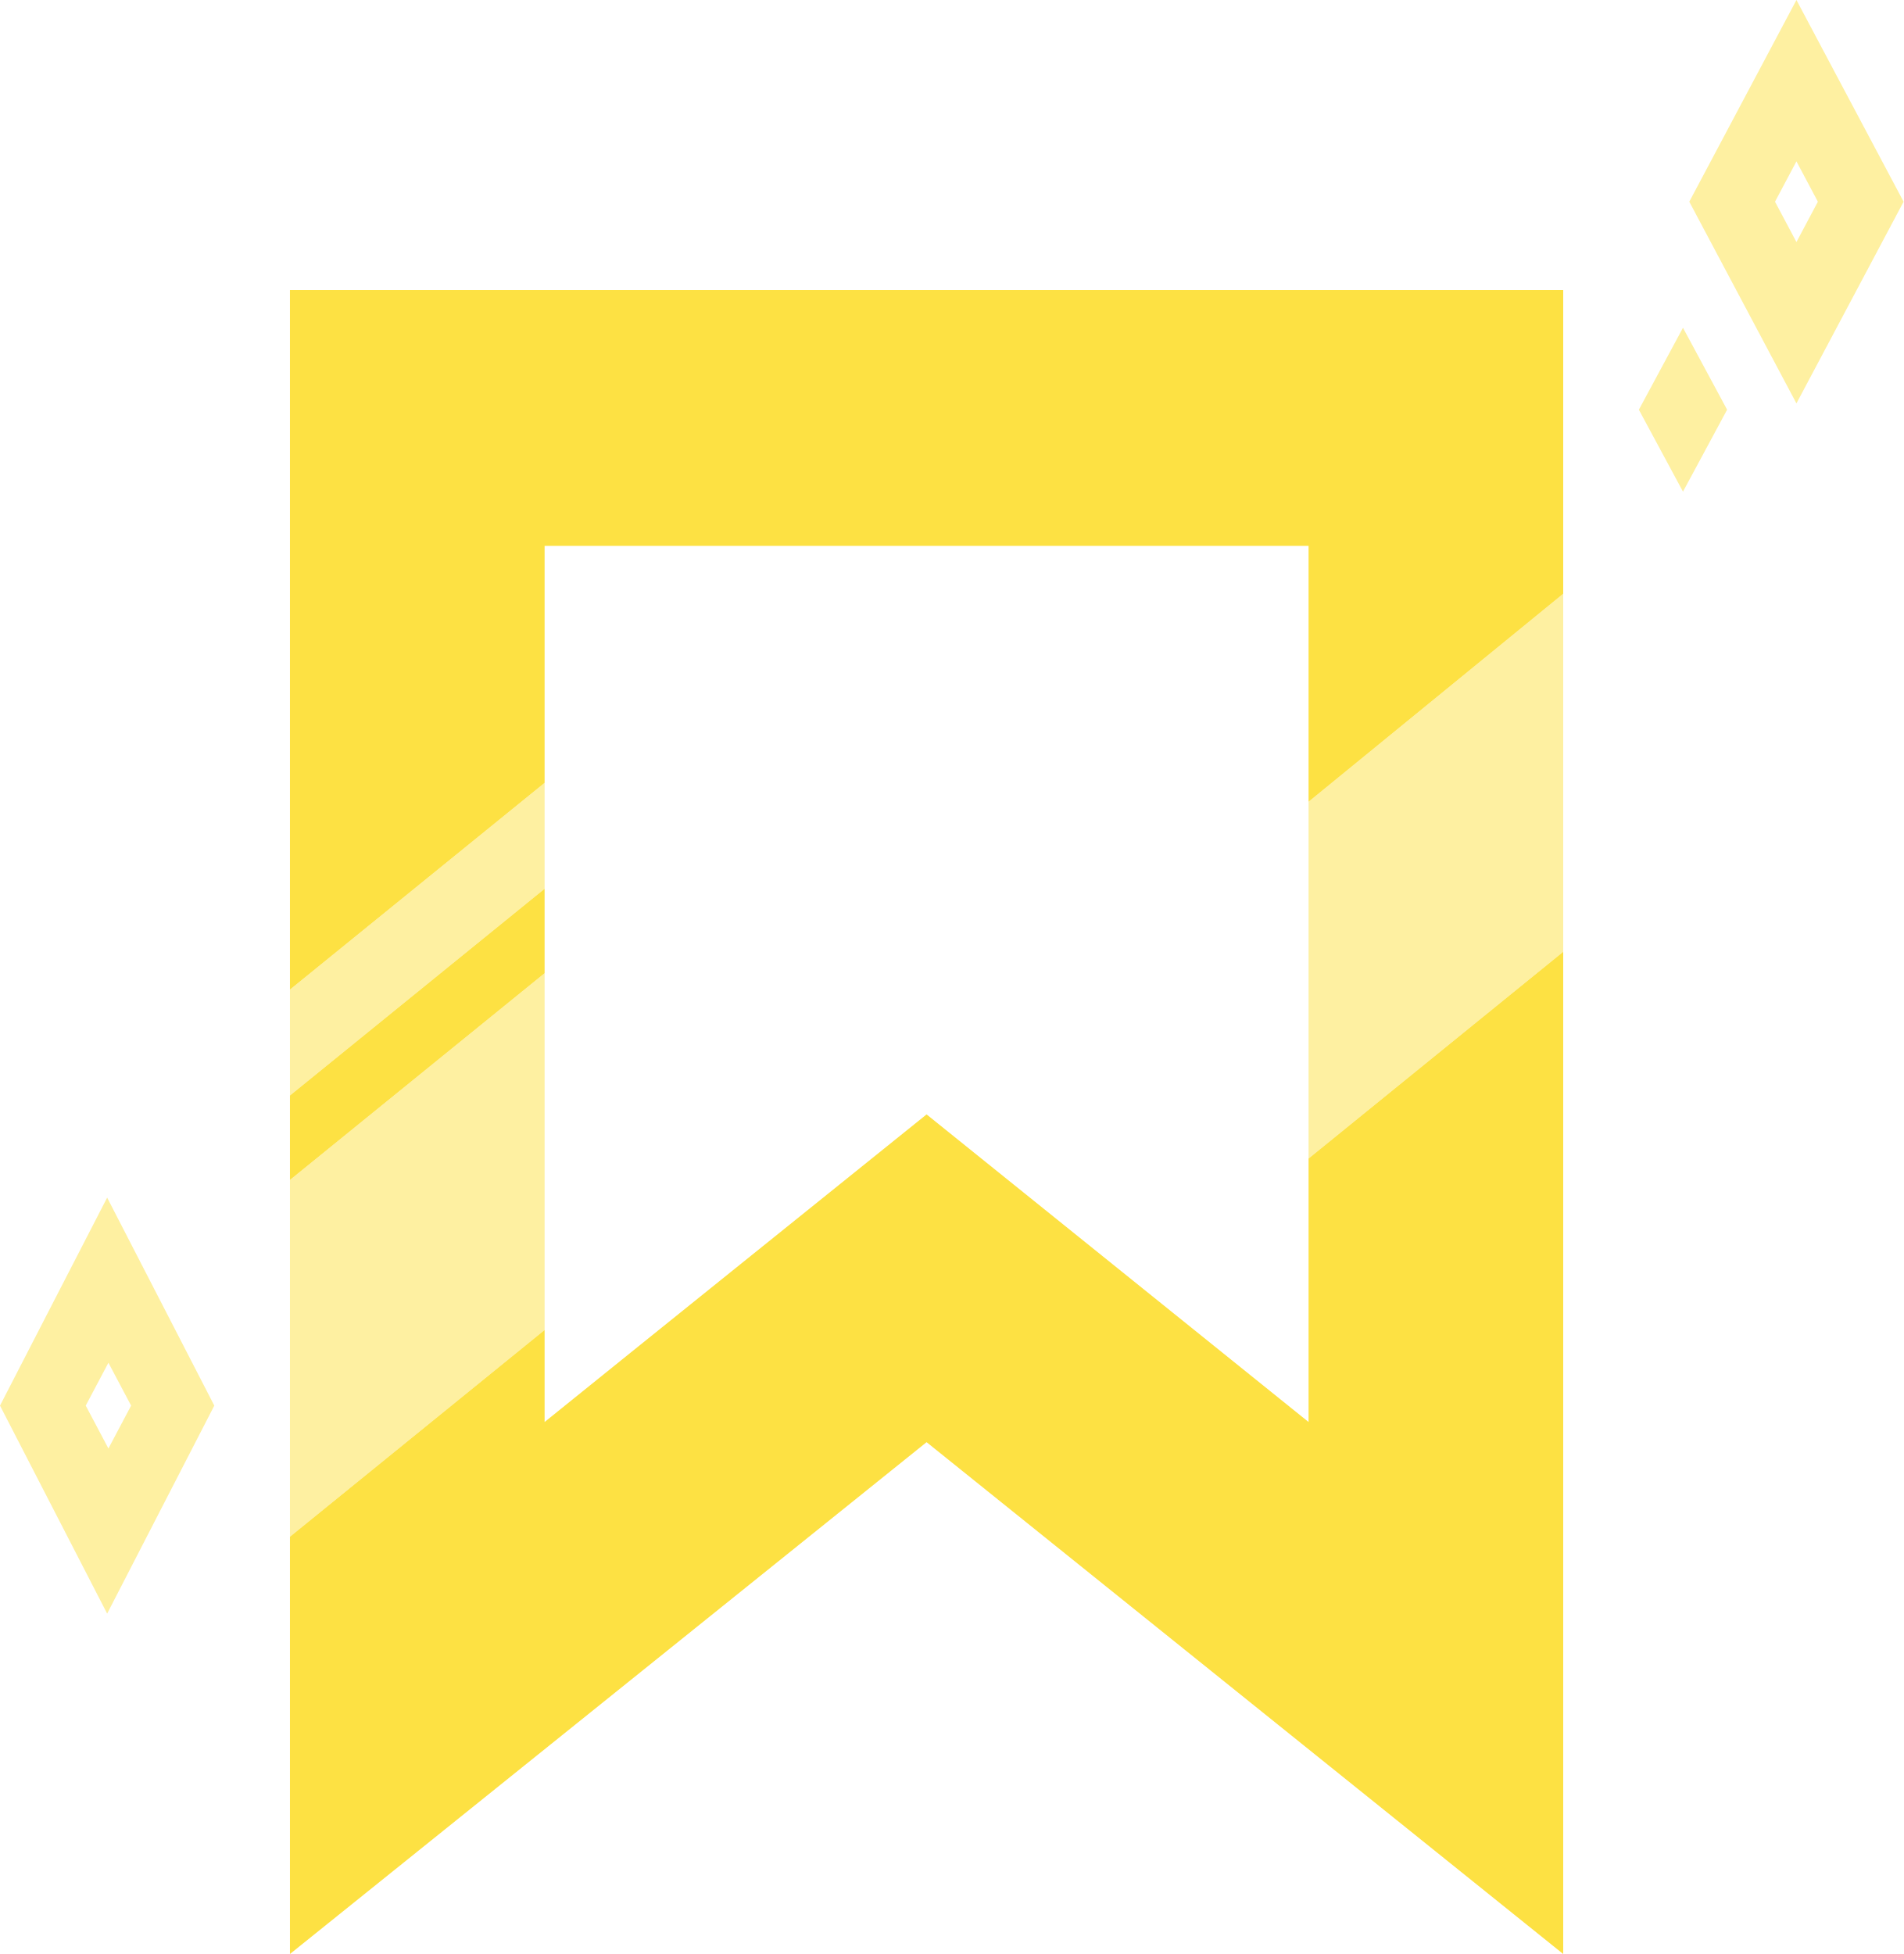
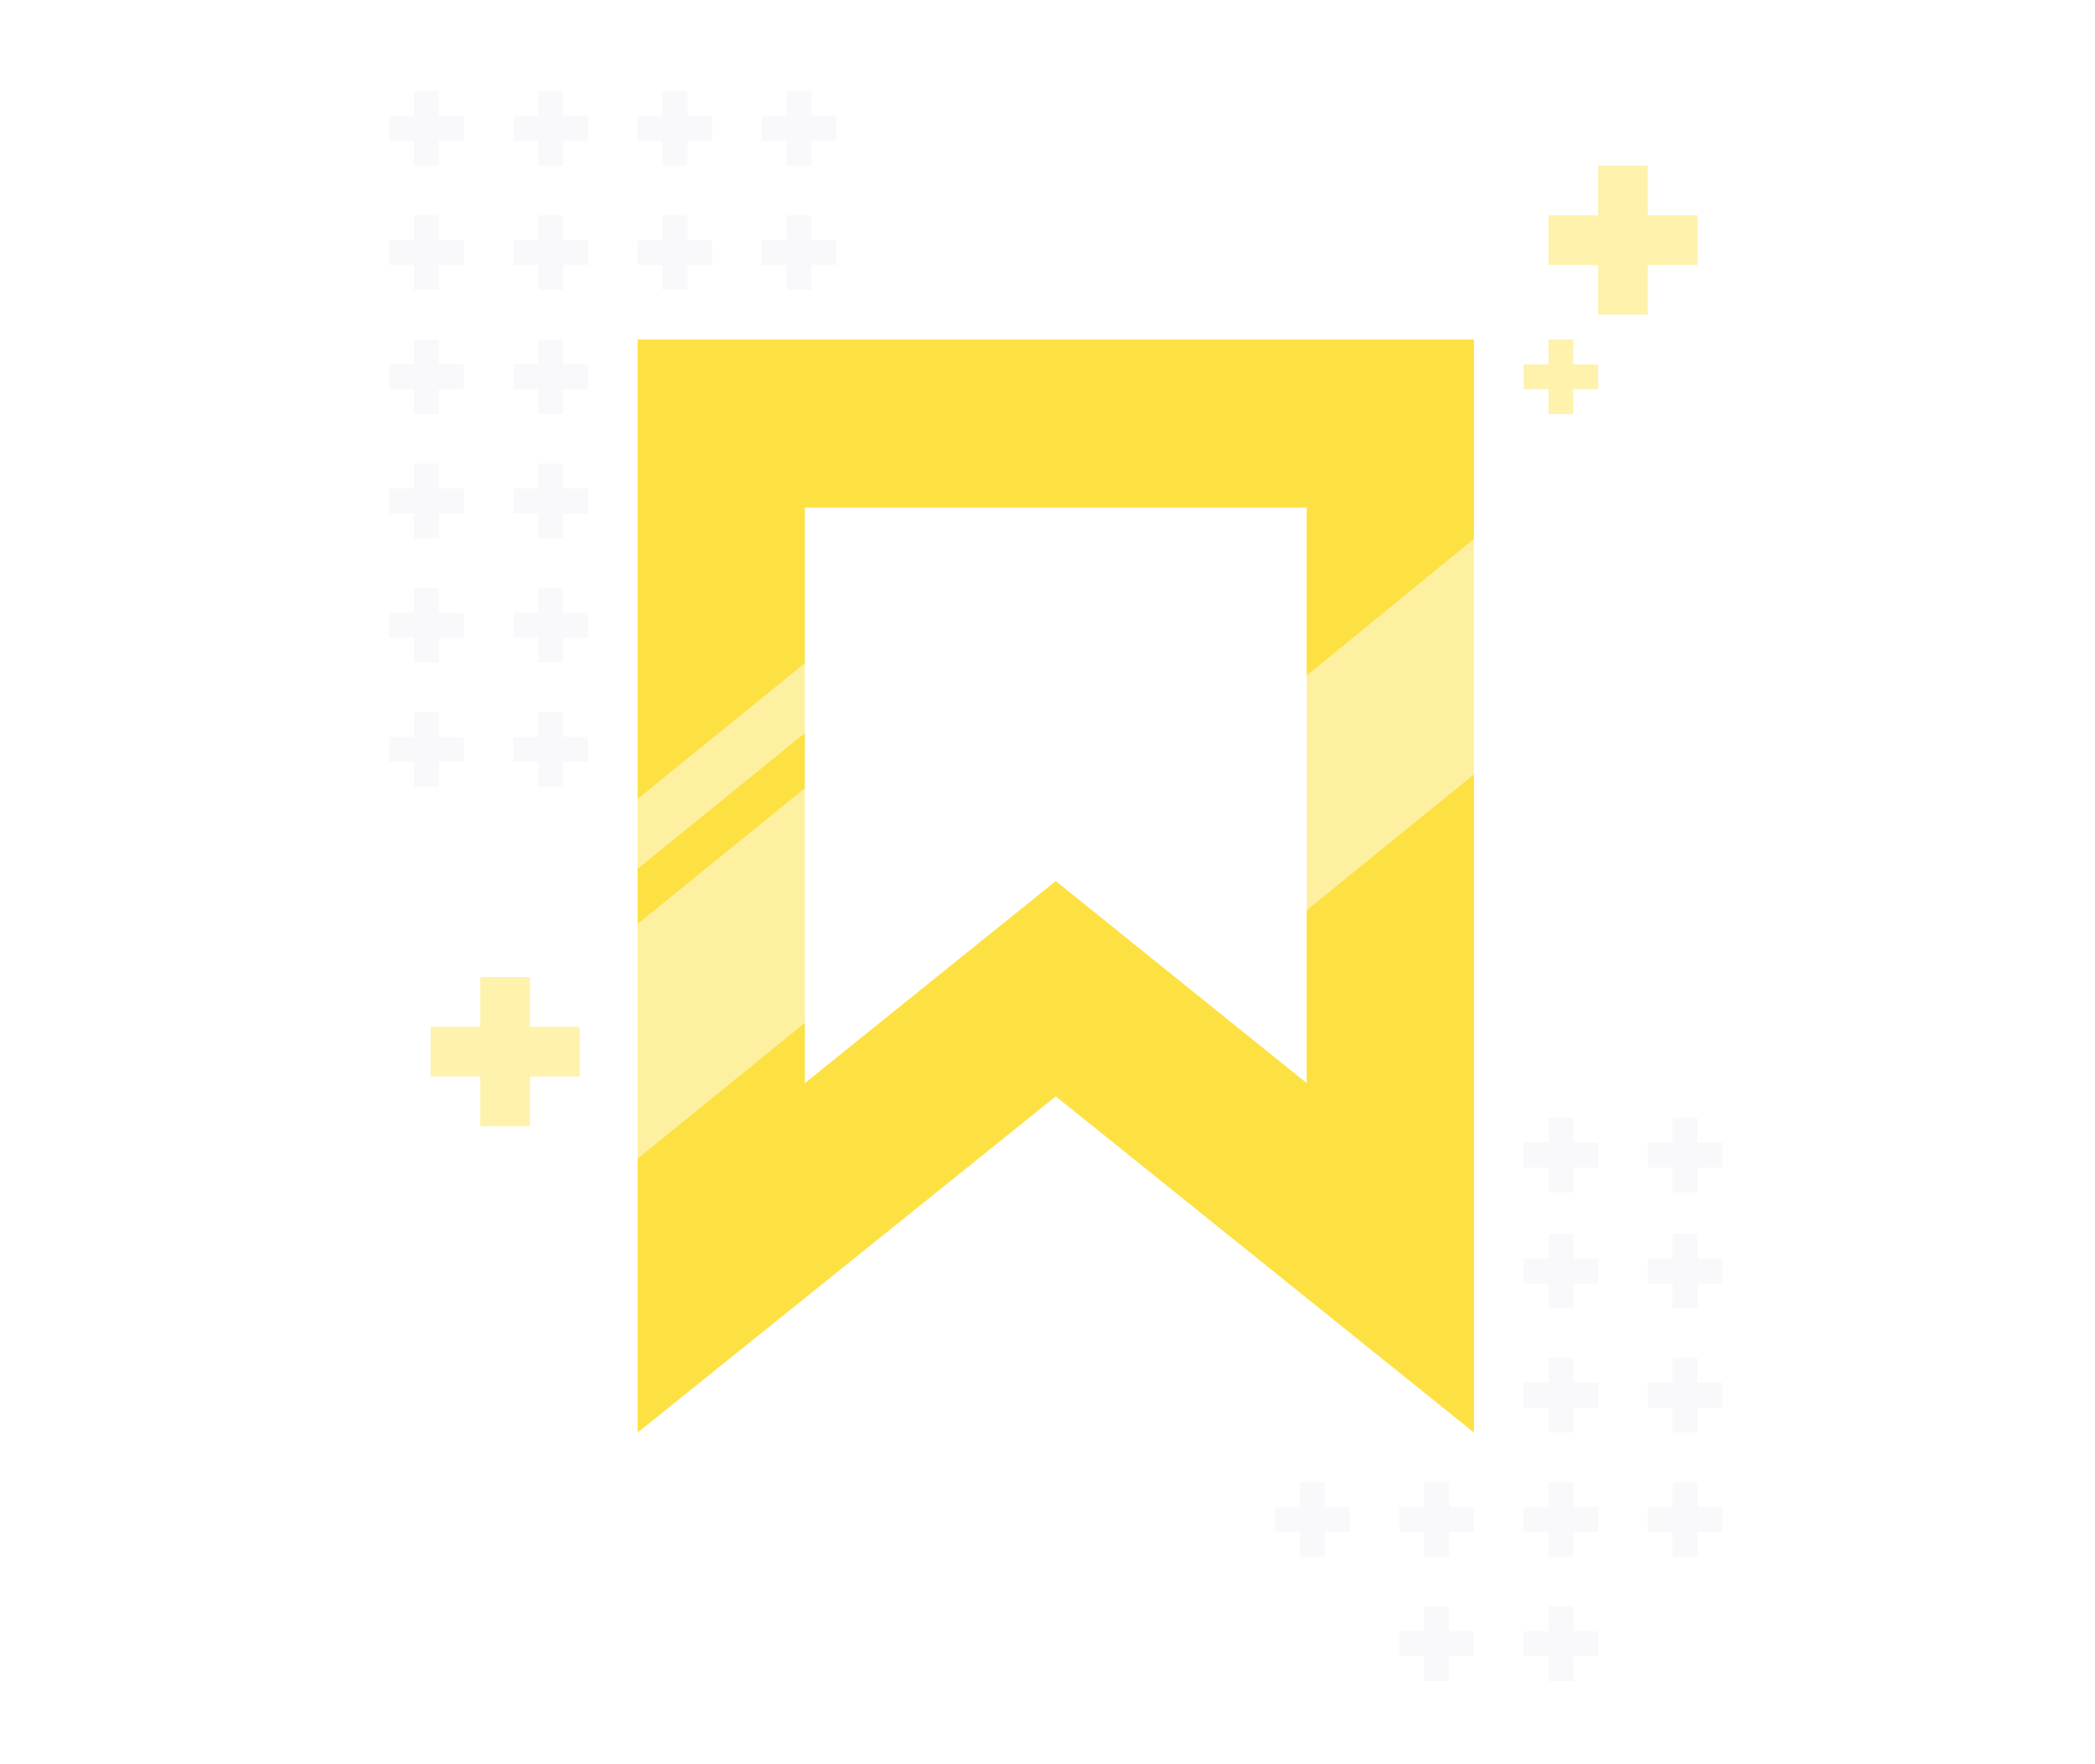
- <svg xmlns="http://www.w3.org/2000/svg" version="1.1" id="Layer_1" x="0px" y="0px" viewBox="0 0 151 155" style="enable-background:new 0 0 151 155;" xml:space="preserve">
-   <style type="text/css">
- 	.st0{fill:none;}
- 	.st1{fill:#FDE143;}
- 	.st2{opacity:0.5;fill:#FDE143;}
- </style>
-   <polygon class="st0" points="73.5,114.4 23,155 124,155 124,154.9 " />
-   <polygon class="st1" points="43.2,43.3 103.8,43.3 103.8,63.6 124,47.1 124,23 23,23 23,78.5 43.2,62.1 " />
-   <path class="st1" d="M124,155V75.5l-20.2,16.4v20.9L73.5,88.4c-7.2,5.8-23,18.5-30.3,24.4v-7.3L23,121.9V155l50.5-40.6L124,155z" />
-   <polygon class="st1" points="43.2,70.5 23,86.9 23,93.6 43.2,77.2 " />
-   <polygon class="st2" points="43.2,77.2 23,93.6 23,121.9 43.2,105.5 " />
-   <polygon class="st2" points="43.2,62.1 23,78.5 23,86.9 43.2,70.5 " />
-   <polygon class="st2" points="103.8,91.9 124,75.5 124,47.1 103.8,63.6 " />
-   <path class="st2" d="M142.5,32L134,16l8.5-16l8.5,16L142.5,32z M140.8,16l1.7,3.2l1.7-3.2l-1.7-3.2L140.8,16z" />
-   <path class="st2" d="M8.5,128L0,111.5L8.5,95l8.5,16.5L8.5,128z M6.8,111.5l1.8,3.4l1.8-3.4l-1.8-3.4L6.8,111.5z" />
-   <polygon class="st2" points="133.5,39 130,32.5 133.5,26 137,32.5 " />
+ <svg xmlns="http://www.w3.org/2000/svg" width="253" height="213" viewBox="0 0 253 213" fill="none">
+   <path d="M97.2 61.3H157.8V81.6L178 65.1V41H77V96.5L97.2 80.1V61.3Z" fill="#FDE143" />
+   <path d="M178 173V93.5L157.8 109.9V130.8L127.5 106.4C120.3 112.2 104.5 124.9 97.2 130.8V123.5L77 139.9V173L127.5 132.4L178 173Z" fill="#FDE143" />
+   <path d="M97.2 88.5L77 104.9V111.6L97.2 95.2V88.5Z" fill="#FDE143" />
+   <path opacity="0.5" d="M97.2 95.2L77 111.6V139.9L97.2 123.5V95.2Z" fill="#FDE143" />
+   <path opacity="0.5" d="M97.2 80.1L77 96.5V104.9L97.2 88.5V80.1Z" fill="#FDE143" />
+   <path opacity="0.5" d="M157.801 109.9L178.001 93.5V65.1L157.801 81.6V109.9Z" fill="#FDE143" />
+   <rect x="187" y="41" width="3" height="9" fill="#FEF2AC" />
+   <rect x="193" y="44" width="3" height="9" transform="rotate(90 193 44)" fill="#FEF2AC" />
+   <rect x="58" y="118" width="6" height="18" fill="#FEF2AC" />
+   <rect x="70" y="124" width="6" height="18" transform="rotate(90 70 124)" fill="#FEF2AC" />
+   <rect x="187" y="179" width="3" height="9" fill="#F9F8FA" />
+   <rect x="193" y="182" width="3" height="9" transform="rotate(90 193 182)" fill="#F9F8FA" />
+   <rect x="187" y="194" width="3" height="9" fill="#F9F8FA" />
+   <rect x="193" y="197" width="3" height="9" transform="rotate(90 193 197)" fill="#F9F8FA" />
+   <rect x="157" y="179" width="3" height="9" fill="#F9F8FA" />
+   <rect x="163" y="182" width="3" height="9" transform="rotate(90 163 182)" fill="#F9F8FA" />
+   <rect x="50" y="41" width="3" height="9" fill="#F9F8FA" />
+   <rect x="56" y="44" width="3" height="9" transform="rotate(90 56 44)" fill="#F9F8FA" />
+   <rect x="50" y="11" width="3" height="9" fill="#F9F8FA" />
+   <rect x="56" y="14" width="3" height="9" transform="rotate(90 56 14)" fill="#F9F8FA" />
+   <rect x="80" y="11" width="3" height="9" fill="#F9F8FA" />
+   <rect x="86" y="14" width="3" height="9" transform="rotate(90 86 14)" fill="#F9F8FA" />
+   <rect x="187" y="149" width="3" height="9" fill="#F9F8FA" />
+   <rect x="193" y="152" width="3" height="9" transform="rotate(90 193 152)" fill="#F9F8FA" />
+   <rect x="50" y="71" width="3" height="9" fill="#F9F8FA" />
+   <rect x="56" y="74" width="3" height="9" transform="rotate(90 56 74)" fill="#F9F8FA" />
+   <rect x="202" y="135" width="3" height="9" fill="#F9F8FA" />
+   <rect x="208" y="138" width="3" height="9" transform="rotate(90 208 138)" fill="#F9F8FA" />
+   <rect x="65" y="41" width="3" height="9" fill="#F9F8FA" />
+   <rect x="71" y="44" width="3" height="9" transform="rotate(90 71 44)" fill="#F9F8FA" />
+   <rect x="65" y="11" width="3" height="9" fill="#F9F8FA" />
+   <rect x="71" y="14" width="3" height="9" transform="rotate(90 71 14)" fill="#F9F8FA" />
+   <rect x="95" y="11" width="3" height="9" fill="#F9F8FA" />
+   <rect x="101" y="14" width="3" height="9" transform="rotate(90 101 14)" fill="#F9F8FA" />
+   <rect x="202" y="164" width="3" height="9" fill="#F9F8FA" />
+   <rect x="208" y="167" width="3" height="9" transform="rotate(90 208 167)" fill="#F9F8FA" />
+   <rect x="65" y="71" width="3" height="9" fill="#F9F8FA" />
+   <rect x="71" y="74" width="3" height="9" transform="rotate(90 71 74)" fill="#F9F8FA" />
+   <rect x="187" y="135" width="3" height="9" fill="#F9F8FA" />
+   <rect x="193" y="138" width="3" height="9" transform="rotate(90 193 138)" fill="#F9F8FA" />
+   <rect x="50" y="56" width="3" height="9" fill="#F9F8FA" />
+   <rect x="56" y="59" width="3" height="9" transform="rotate(90 56 59)" fill="#F9F8FA" />
+   <rect x="50" y="26" width="3" height="9" fill="#F9F8FA" />
+   <rect x="56" y="29" width="3" height="9" transform="rotate(90 56 29)" fill="#F9F8FA" />
+   <rect x="80" y="26" width="3" height="9" fill="#F9F8FA" />
+   <rect x="86" y="29" width="3" height="9" transform="rotate(90 86 29)" fill="#F9F8FA" />
+   <rect x="187" y="164" width="3" height="9" fill="#F9F8FA" />
+   <rect x="193" y="167" width="3" height="9" transform="rotate(90 193 167)" fill="#F9F8FA" />
+   <rect x="50" y="86" width="3" height="9" fill="#F9F8FA" />
+   <rect x="56" y="89" width="3" height="9" transform="rotate(90 56 89)" fill="#F9F8FA" />
+   <rect x="202" y="149" width="3" height="9" fill="#F9F8FA" />
+   <rect x="208" y="152" width="3" height="9" transform="rotate(90 208 152)" fill="#F9F8FA" />
+   <rect x="65" y="56" width="3" height="9" fill="#F9F8FA" />
+   <rect x="71" y="59" width="3" height="9" transform="rotate(90 71 59)" fill="#F9F8FA" />
+   <rect x="65" y="26" width="3" height="9" fill="#F9F8FA" />
+   <rect x="71" y="29" width="3" height="9" transform="rotate(90 71 29)" fill="#F9F8FA" />
+   <rect x="95" y="26" width="3" height="9" fill="#F9F8FA" />
+   <rect x="101" y="29" width="3" height="9" transform="rotate(90 101 29)" fill="#F9F8FA" />
+   <rect x="202" y="179" width="3" height="9" fill="#F9F8FA" />
+   <rect x="208" y="182" width="3" height="9" transform="rotate(90 208 182)" fill="#F9F8FA" />
+   <rect x="172" y="179" width="3" height="9" fill="#F9F8FA" />
+   <rect x="178" y="182" width="3" height="9" transform="rotate(90 178 182)" fill="#F9F8FA" />
+   <rect x="172" y="194" width="3" height="9" fill="#F9F8FA" />
+   <rect x="178" y="197" width="3" height="9" transform="rotate(90 178 197)" fill="#F9F8FA" />
+   <rect x="65" y="86" width="3" height="9" fill="#F9F8FA" />
+   <rect x="71" y="89" width="3" height="9" transform="rotate(90 71 89)" fill="#F9F8FA" />
+   <rect x="193" y="20" width="6" height="18" fill="#FEF2AC" />
+   <rect x="205" y="26" width="6" height="18" transform="rotate(90 205 26)" fill="#FEF2AC" />
</svg>
